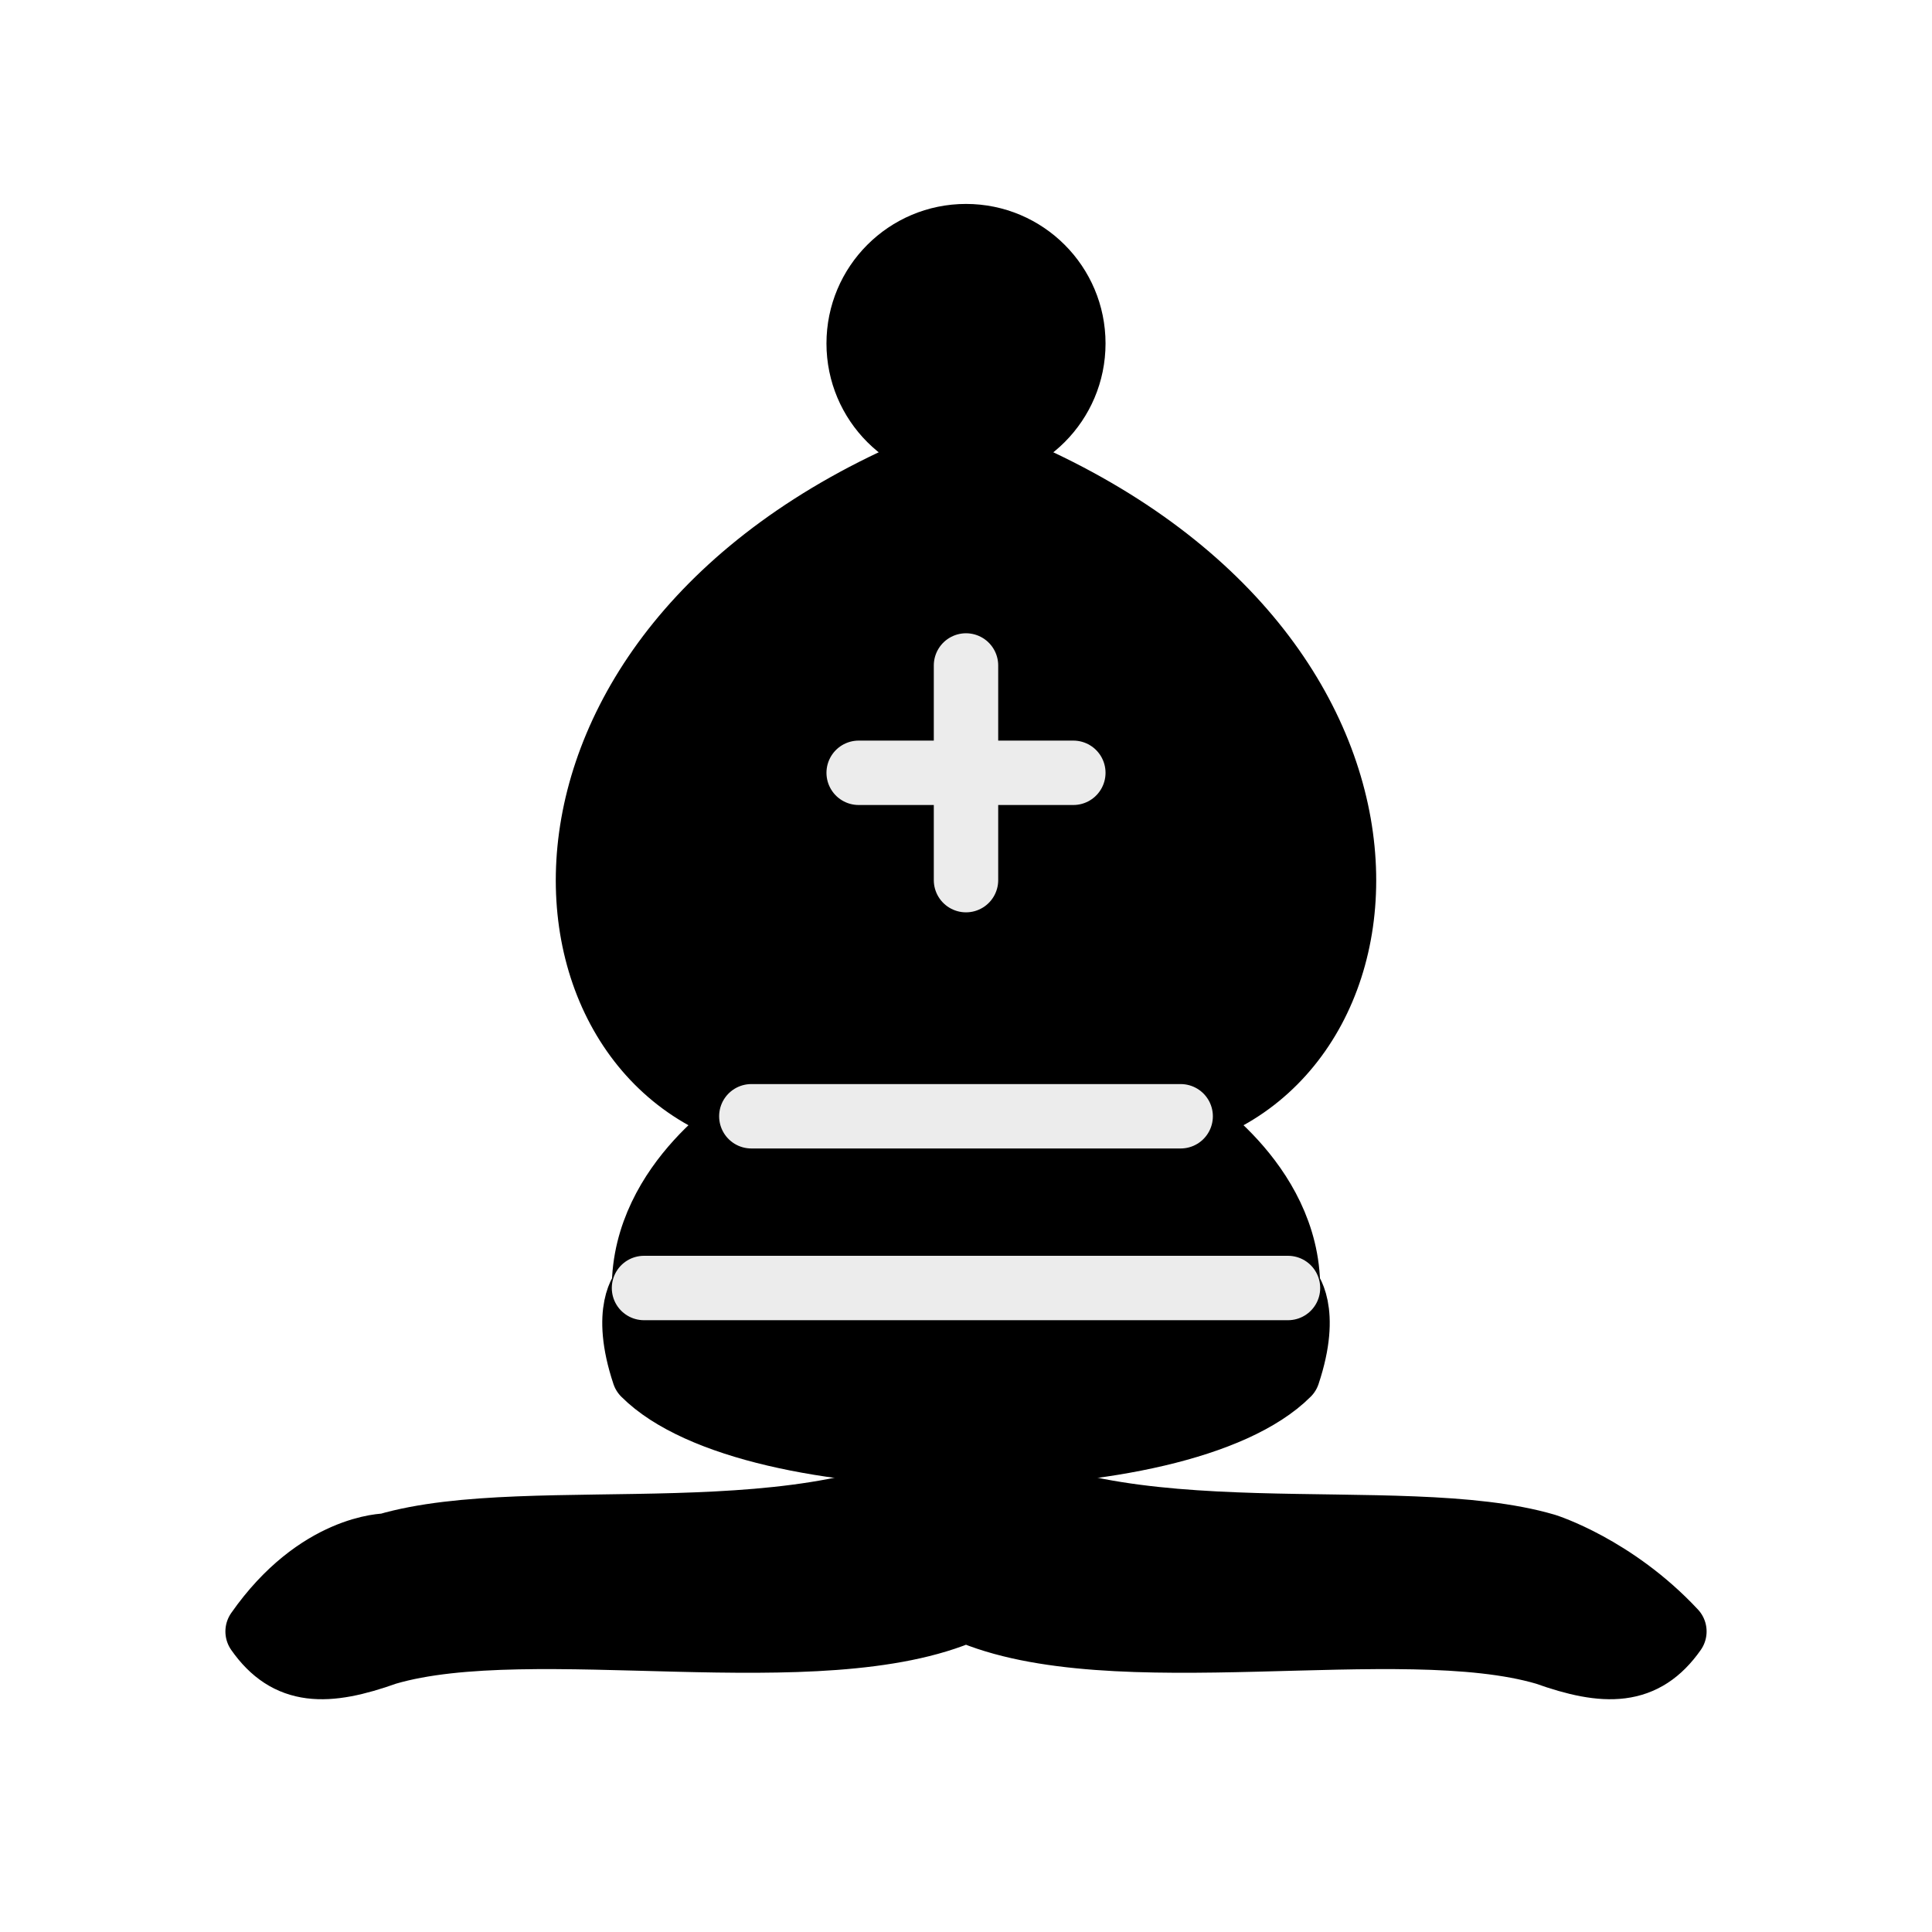
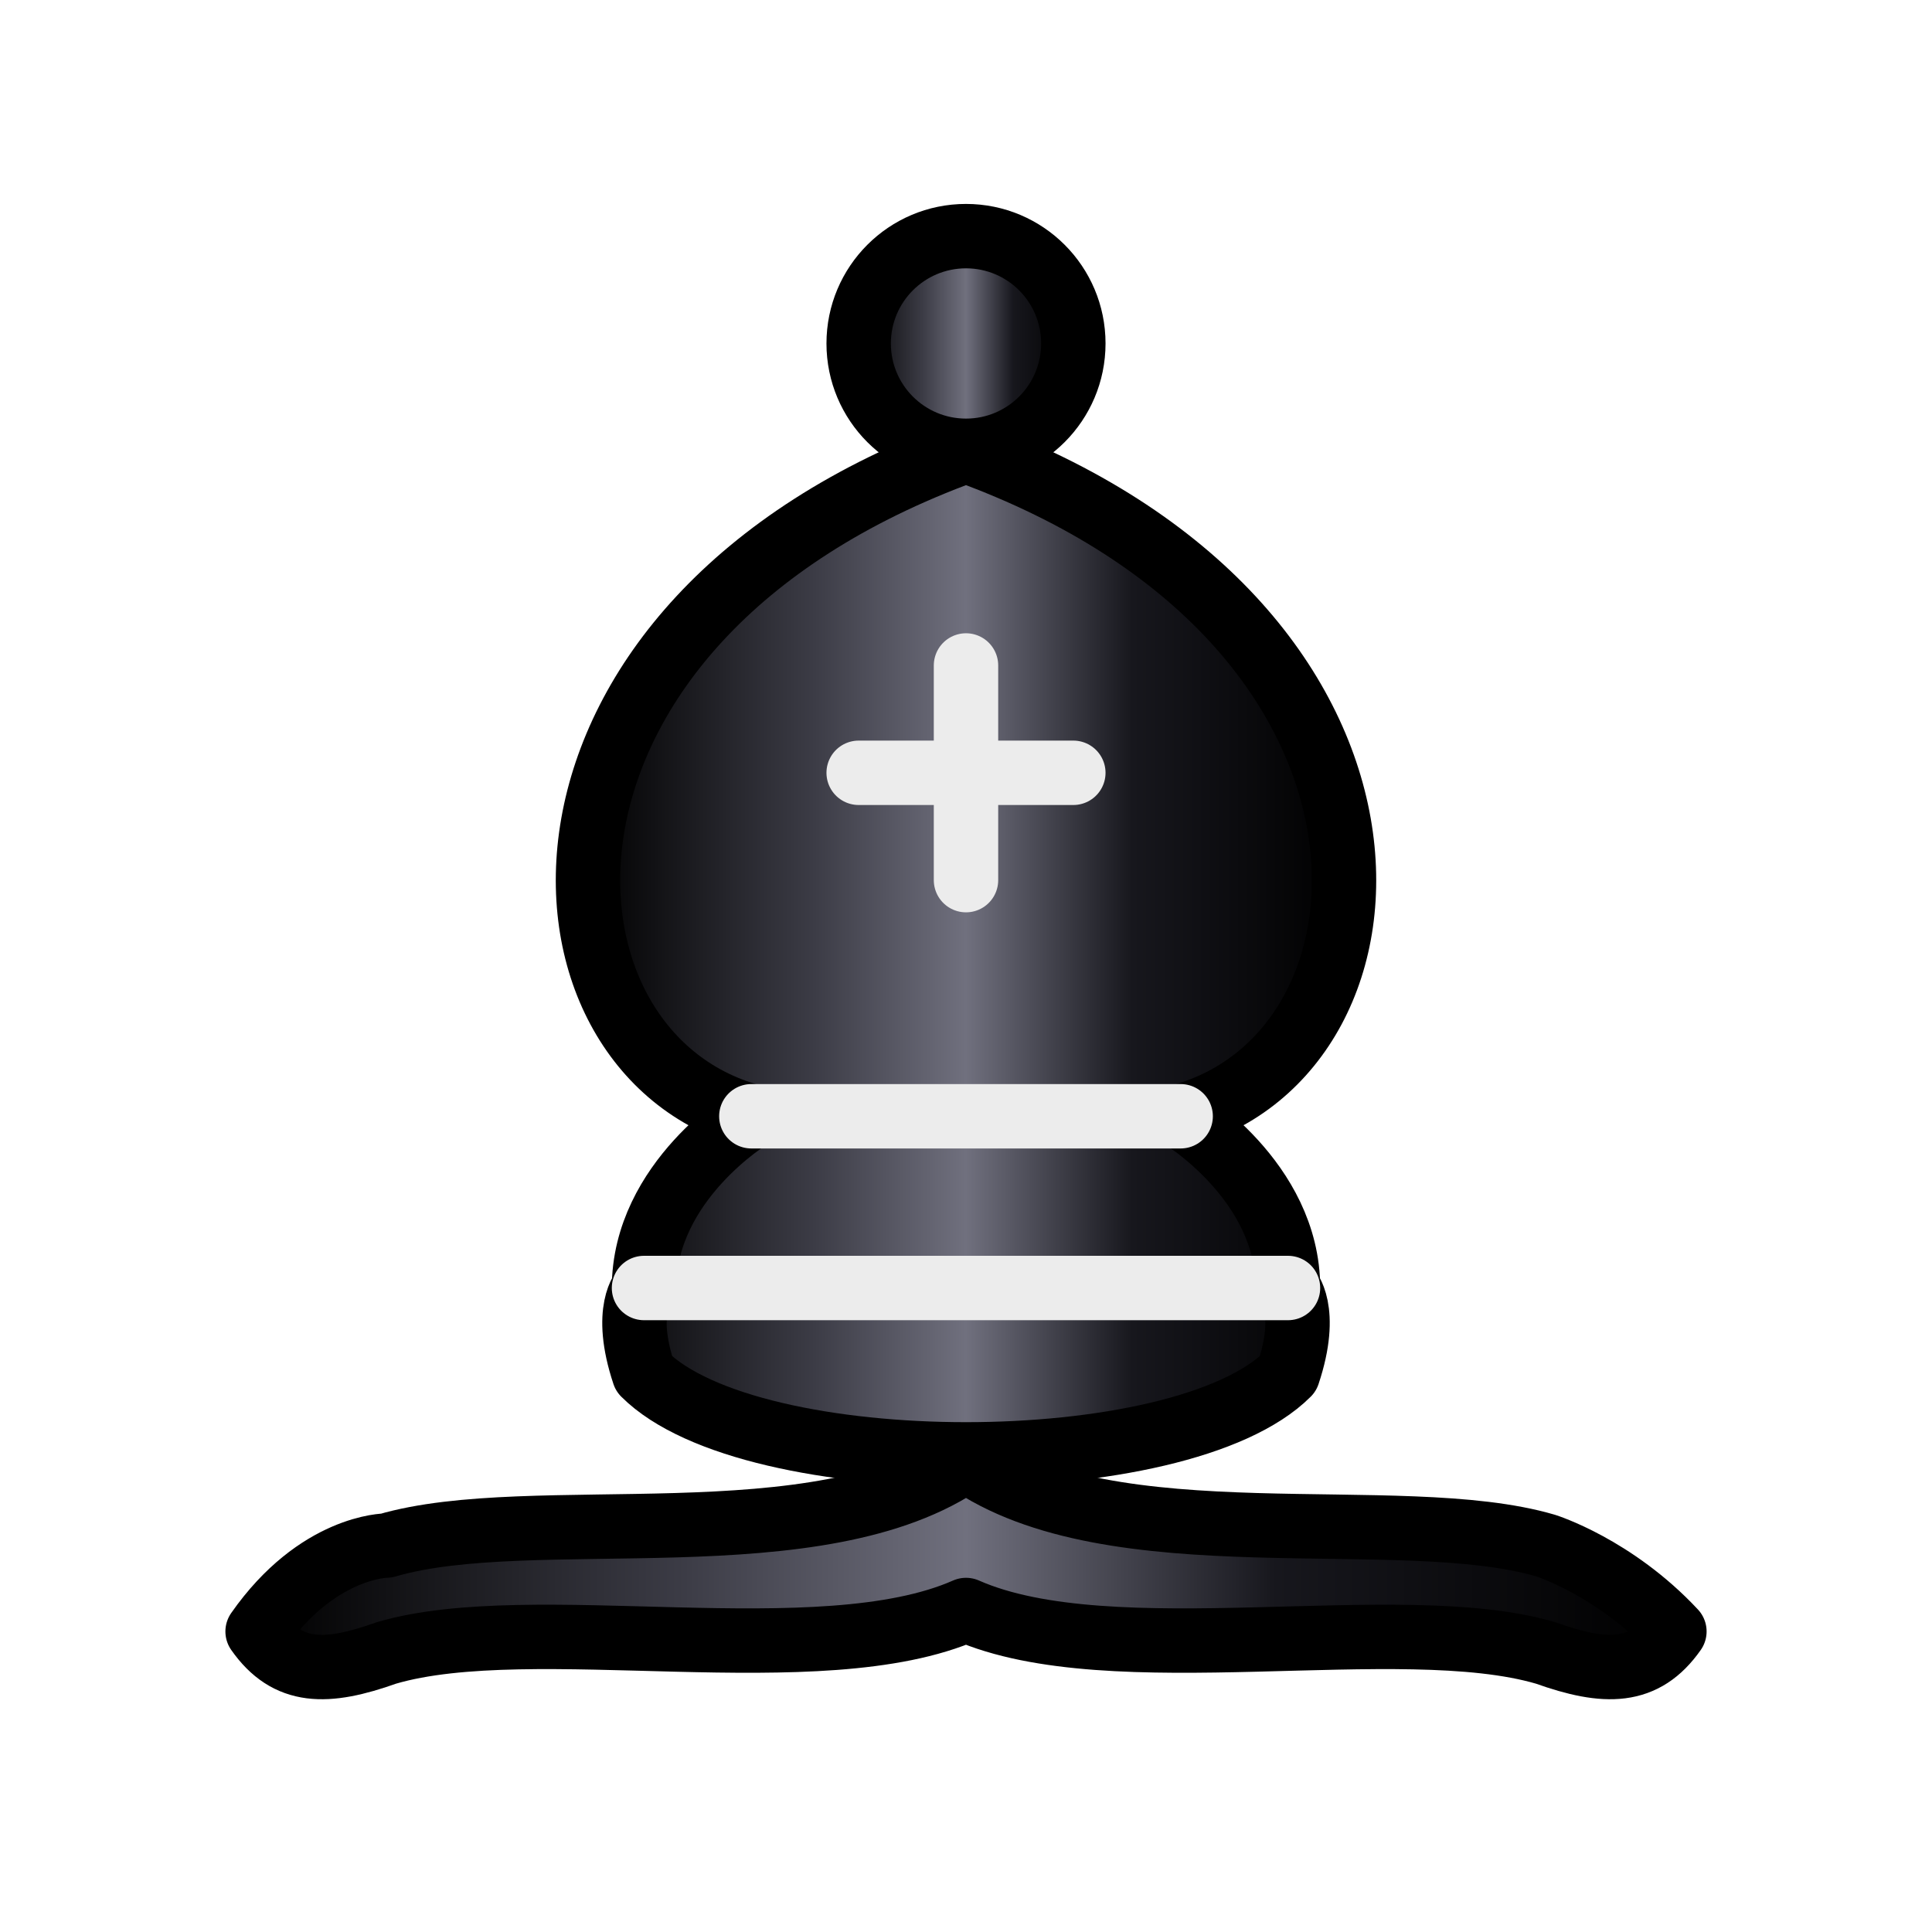
<svg xmlns="http://www.w3.org/2000/svg" viewBox="0 0 45 45">
+   <defs>
+     <linearGradient id="gb" x1="0" y1="0" x2="1" y2="0">
+       <stop offset="0" stop-color="#000000" />
+       <stop offset=".3" stop-color="#3c3c46" />
+       <stop offset=".5" stop-color="#70707e" />
+       <stop offset=".72" stop-color="#17171d" />
+       <stop offset="1" stop-color="#000000" />
+     </linearGradient>
+   </defs>
  <g fill="none" fill-rule="evenodd" stroke="#000" stroke-linecap="round" stroke-linejoin="round" stroke-width="1.5">
-     <g fill="#000" stroke-linecap="butt">
+     <g fill="url(#gb)" stroke-linecap="butt">
      <path d="M9 36c3.4-1 10.1.4 13.5-2 3.4 2.4 10.1 1 13.5 2 0 0 1.6.5 3 2-.7 1-1.6 1-3 .5-3.4-1-10.1.5-13.5-1-3.4 1.5-10.1 0-13.5 1-1.4.5-2.3.5-3-.5 1.4-2 3-2 3-2z" />
      <path d="M15 32c2.5 2.5 12.5 2.5 15 0 .5-1.5 0-2 0-2 0-2.5-2.5-4-2.5-4 5.5-1.5 6-11.5-5-15.5-11 4-10.5 14-5 15.5 0 0-2.5 1.5-2.5 4 0 0-.5.5 0 2z" />
      <path d="M25 8a2.5 2.5 0 1 1-5 0 2.5 2.5 0 1 1 5 0z" />
    </g>
    <path stroke="#ececec" stroke-linejoin="miter" d="M17.5 26h10M15 30h15m-7.5-14.5v5M20 18h5" />
  </g>
</svg>
